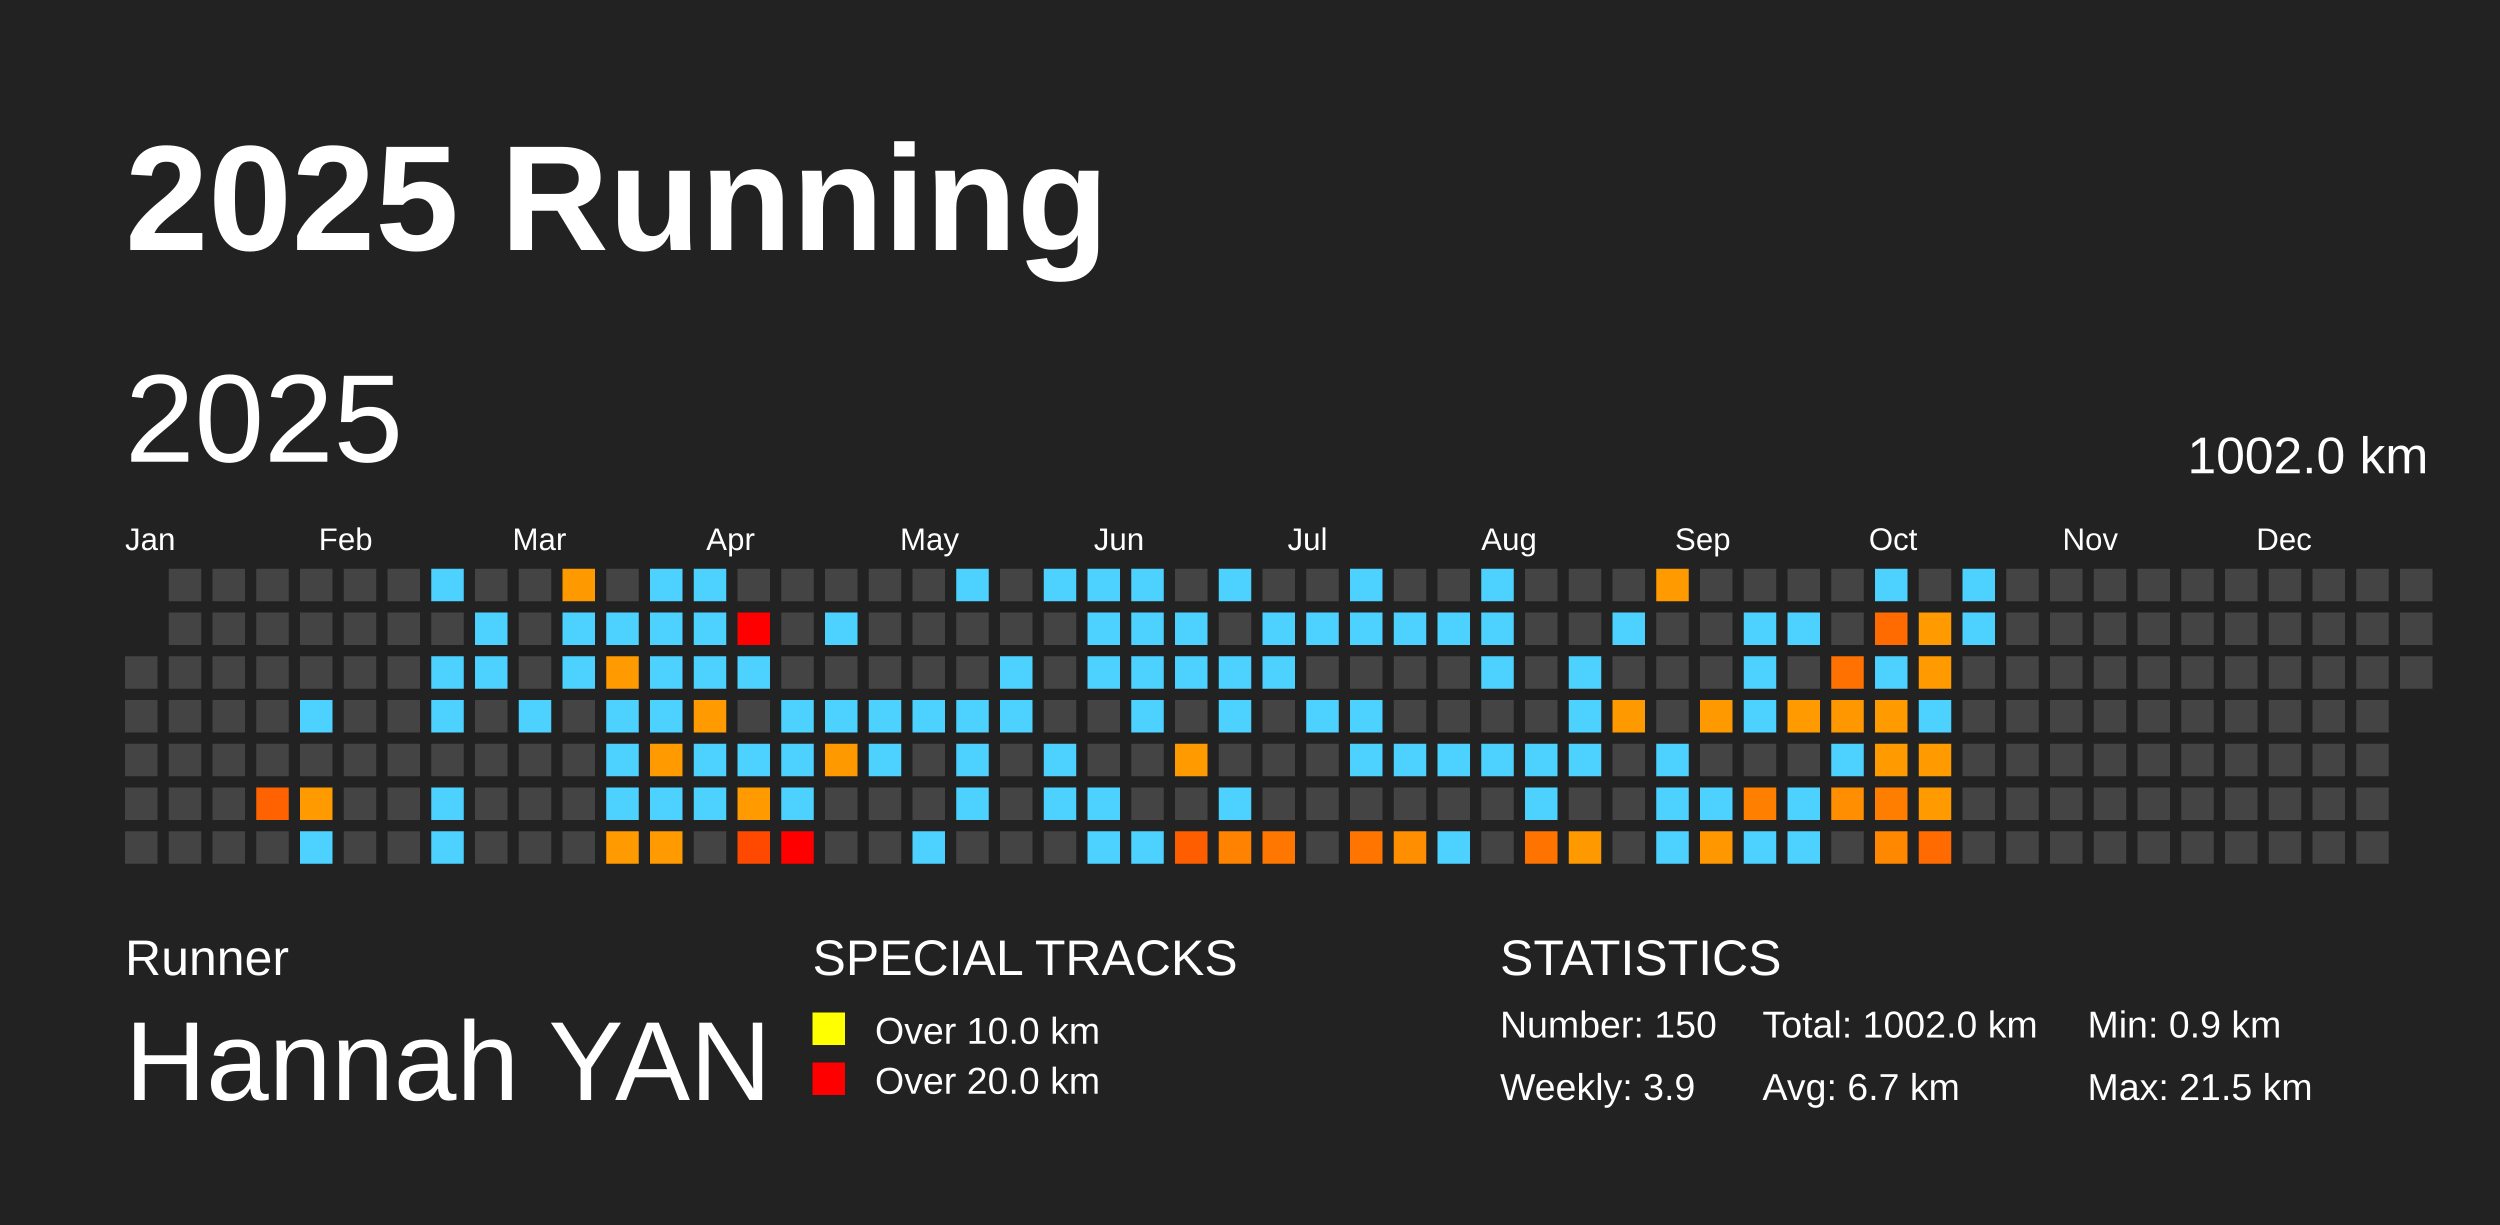
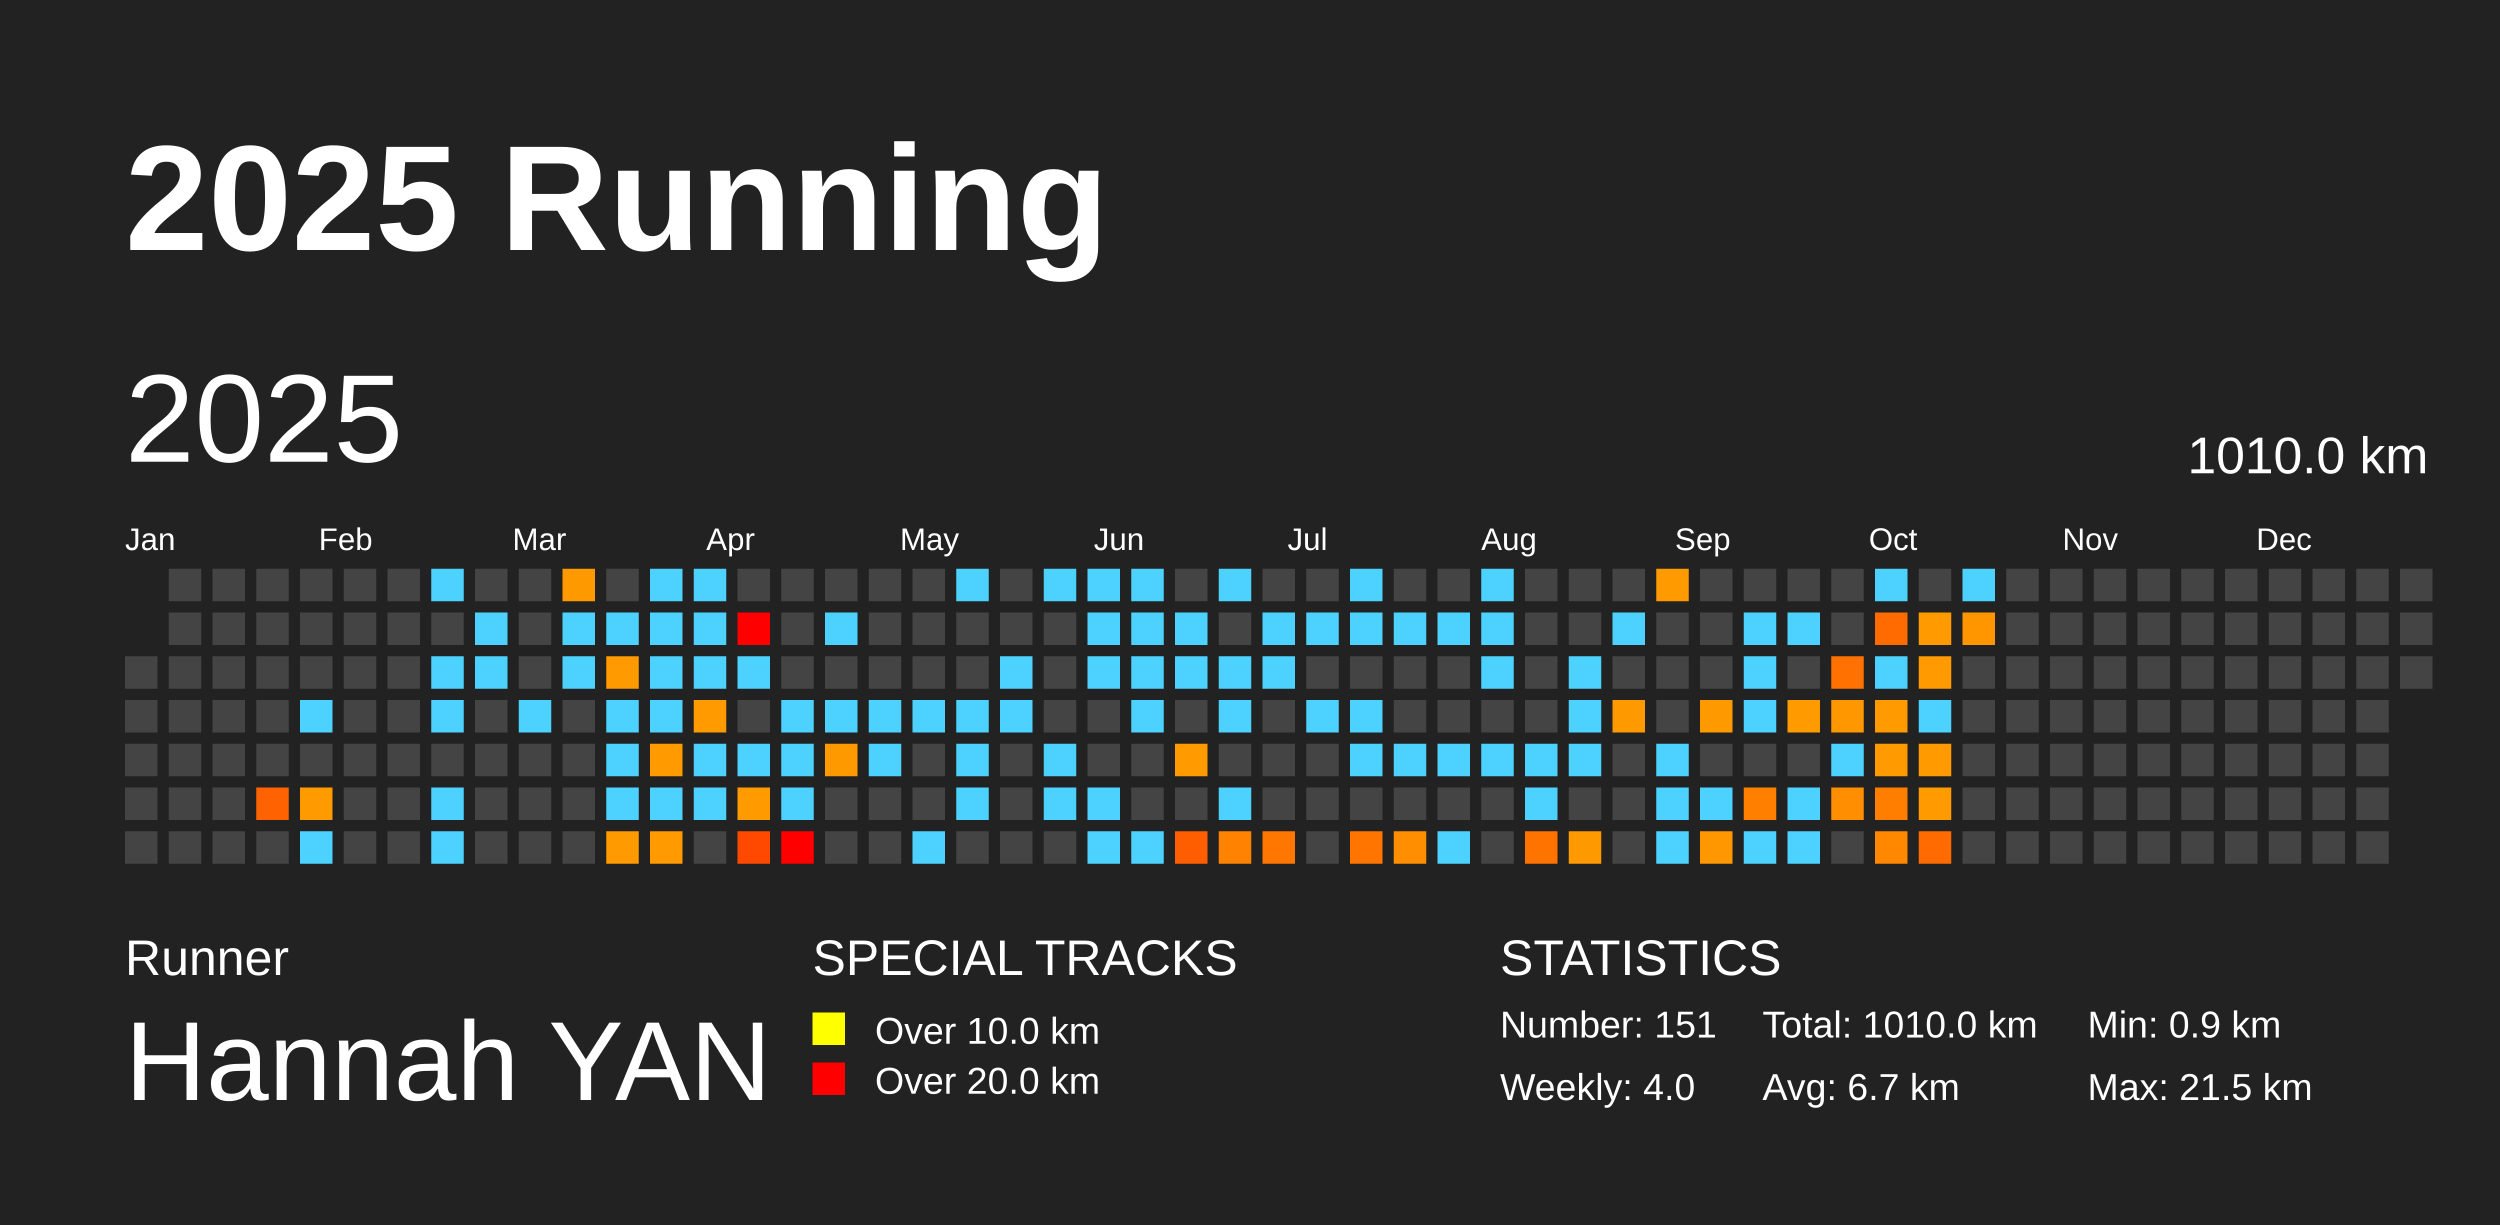
<svg xmlns="http://www.w3.org/2000/svg" baseProfile="full" height="98mm" version="1.1" viewBox="0,0,200,98" width="200mm">
  <defs />
  <rect fill="#222222" height="98" width="200" x="0" y="0" />
  <text fill="#FFFFFF" style="font-size:12px; font-family:Arial; font-weight:bold;" x="10" y="20">2025 Running</text>
  <text fill="#FFFFFF" style="font-size:4px; font-family:Arial" x="10" y="78">Runner</text>
  <text fill="#FFFFFF" style="font-size:9px; font-family:Arial" x="10" y="88">Hannah YAN</text>
  <text fill="#FFFFFF" style="font-size:4px; font-family:Arial" x="65" y="78">SPECIAL TRACKS</text>
  <rect fill="yellow" height="2.6" width="2.6" x="65" y="81" />
  <text fill="#FFFFFF" style="font-size:3px; font-family:Arial" x="70" y="83.5">Over 10.0 km</text>
  <rect fill="red" height="2.6" width="2.6" x="65" y="85" />
  <text fill="#FFFFFF" style="font-size:3px; font-family:Arial" x="70" y="87.5">Over 20.0 km</text>
  <text fill="#FFFFFF" style="font-size:4px; font-family:Arial" x="120" y="78">STATISTICS</text>
-   <text fill="#FFFFFF" style="font-size:3px; font-family:Arial" x="120" y="83">Number: 150</text>
-   <text fill="#FFFFFF" style="font-size:3px; font-family:Arial" x="120" y="88">Weekly: 3.9</text>
-   <text fill="#FFFFFF" style="font-size:3px; font-family:Arial" x="141" y="83">Total: 1002.0 km</text>
+   <text fill="#FFFFFF" style="font-size:3px; font-family:Arial" x="120" y="83">Number: 151</text>
+   <text fill="#FFFFFF" style="font-size:3px; font-family:Arial" x="120" y="88">Weekly: 4.0</text>
+   <text fill="#FFFFFF" style="font-size:3px; font-family:Arial" x="141" y="83">Total: 1010.0 km</text>
  <text fill="#FFFFFF" style="font-size:3px; font-family:Arial" x="141" y="88">Avg: 6.7 km</text>
  <text fill="#FFFFFF" style="font-size:3px; font-family:Arial" x="167" y="83">Min: 0.9 km</text>
  <text fill="#FFFFFF" style="font-size:3px; font-family:Arial" x="167" y="88">Max: 21.5 km</text>
  <text dominant-baseline="hanging" fill="#FFFFFF" style="font-size:10.0px; font-family:Arial;" x="10" y="30">2025</text>
-   <text dominant-baseline="hanging" fill="#FFFFFF" style="font-size:4.125px; font-family:Arial;" x="175" y="35">1002.0 km</text>
+   <text dominant-baseline="hanging" fill="#FFFFFF" style="font-size:4.125px; font-family:Arial;" x="175" y="35">1010.0 km</text>
  <text fill="#FFFFFF" style="font-size:2.5px; font-family:Arial" x="10.0" y="44">Jan</text>
  <text fill="#FFFFFF" style="font-size:2.5px; font-family:Arial" x="25.5" y="44">Feb</text>
  <text fill="#FFFFFF" style="font-size:2.5px; font-family:Arial" x="41.0" y="44">Mar</text>
  <text fill="#FFFFFF" style="font-size:2.5px; font-family:Arial" x="56.5" y="44">Apr</text>
  <text fill="#FFFFFF" style="font-size:2.5px; font-family:Arial" x="72.0" y="44">May</text>
  <text fill="#FFFFFF" style="font-size:2.5px; font-family:Arial" x="87.5" y="44">Jun</text>
  <text fill="#FFFFFF" style="font-size:2.5px; font-family:Arial" x="103.0" y="44">Jul</text>
  <text fill="#FFFFFF" style="font-size:2.5px; font-family:Arial" x="118.5" y="44">Aug</text>
  <text fill="#FFFFFF" style="font-size:2.5px; font-family:Arial" x="134.0" y="44">Sep</text>
  <text fill="#FFFFFF" style="font-size:2.5px; font-family:Arial" x="149.5" y="44">Oct</text>
  <text fill="#FFFFFF" style="font-size:2.5px; font-family:Arial" x="165.0" y="44">Nov</text>
  <text fill="#FFFFFF" style="font-size:2.5px; font-family:Arial" x="180.5" y="44">Dec</text>
  <rect fill="#444444" height="2.6" width="2.6" x="10.0" y="52.5" />
  <rect fill="#444444" height="2.6" width="2.6" x="10.0" y="56.0" />
  <rect fill="#444444" height="2.6" width="2.6" x="10.0" y="59.5" />
  <rect fill="#444444" height="2.6" width="2.6" x="10.0" y="63.0" />
  <rect fill="#444444" height="2.6" width="2.6" x="10.0" y="66.5" />
  <rect fill="#444444" height="2.6" width="2.6" x="13.5" y="45.5" />
  <rect fill="#444444" height="2.6" width="2.6" x="13.5" y="49.0" />
  <rect fill="#444444" height="2.6" width="2.6" x="13.5" y="52.5" />
  <rect fill="#444444" height="2.6" width="2.6" x="13.5" y="56.0" />
  <rect fill="#444444" height="2.6" width="2.6" x="13.5" y="59.5" />
  <rect fill="#444444" height="2.6" width="2.6" x="13.5" y="63.0" />
  <rect fill="#444444" height="2.6" width="2.6" x="13.5" y="66.5" />
  <rect fill="#444444" height="2.6" width="2.6" x="17.0" y="45.5" />
  <rect fill="#444444" height="2.6" width="2.6" x="17.0" y="49.0" />
  <rect fill="#444444" height="2.6" width="2.6" x="17.0" y="52.5" />
  <rect fill="#444444" height="2.6" width="2.6" x="17.0" y="56.0" />
  <rect fill="#444444" height="2.6" width="2.6" x="17.0" y="59.5" />
  <rect fill="#444444" height="2.6" width="2.6" x="17.0" y="63.0" />
  <rect fill="#444444" height="2.6" width="2.6" x="17.0" y="66.5" />
  <rect fill="#444444" height="2.6" width="2.6" x="20.5" y="45.5" />
  <rect fill="#444444" height="2.6" width="2.6" x="20.5" y="49.0" />
  <rect fill="#444444" height="2.6" width="2.6" x="20.5" y="52.5" />
  <rect fill="#444444" height="2.6" width="2.6" x="20.5" y="56.0" />
  <rect fill="#444444" height="2.6" width="2.6" x="20.5" y="59.5" />
  <rect fill="#ff6200" height="2.6" width="2.6" x="20.5" y="63.0" />
  <rect fill="#444444" height="2.6" width="2.6" x="20.5" y="66.5" />
  <rect fill="#444444" height="2.6" width="2.6" x="24.0" y="45.5" />
  <rect fill="#444444" height="2.6" width="2.6" x="24.0" y="49.0" />
  <rect fill="#444444" height="2.6" width="2.6" x="24.0" y="52.5" />
  <rect fill="#4dd2ff" height="2.6" width="2.6" x="24.0" y="56.0" />
  <rect fill="#444444" height="2.6" width="2.6" x="24.0" y="59.5" />
  <rect fill="#ff9a00" height="2.6" width="2.6" x="24.0" y="63.0" />
  <rect fill="#4dd2ff" height="2.6" width="2.6" x="24.0" y="66.5" />
  <rect fill="#444444" height="2.6" width="2.6" x="27.5" y="45.5" />
  <rect fill="#444444" height="2.6" width="2.6" x="27.5" y="49.0" />
  <rect fill="#444444" height="2.6" width="2.6" x="27.5" y="52.5" />
  <rect fill="#444444" height="2.6" width="2.6" x="27.5" y="56.0" />
  <rect fill="#444444" height="2.6" width="2.6" x="27.5" y="59.5" />
  <rect fill="#444444" height="2.6" width="2.6" x="27.5" y="63.0" />
  <rect fill="#444444" height="2.6" width="2.6" x="27.5" y="66.5" />
  <rect fill="#444444" height="2.6" width="2.6" x="31.0" y="45.5" />
  <rect fill="#444444" height="2.6" width="2.6" x="31.0" y="49.0" />
  <rect fill="#444444" height="2.6" width="2.6" x="31.0" y="52.5" />
  <rect fill="#444444" height="2.6" width="2.6" x="31.0" y="56.0" />
  <rect fill="#444444" height="2.6" width="2.6" x="31.0" y="59.5" />
  <rect fill="#444444" height="2.6" width="2.6" x="31.0" y="63.0" />
  <rect fill="#444444" height="2.6" width="2.6" x="31.0" y="66.5" />
  <rect fill="#4dd2ff" height="2.6" width="2.6" x="34.5" y="45.5" />
  <rect fill="#444444" height="2.6" width="2.6" x="34.5" y="49.0" />
  <rect fill="#4dd2ff" height="2.6" width="2.6" x="34.5" y="52.5" />
  <rect fill="#4dd2ff" height="2.6" width="2.6" x="34.5" y="56.0" />
  <rect fill="#444444" height="2.6" width="2.6" x="34.5" y="59.5" />
  <rect fill="#4dd2ff" height="2.6" width="2.6" x="34.5" y="63.0" />
  <rect fill="#4dd2ff" height="2.6" width="2.6" x="34.5" y="66.5" />
  <rect fill="#444444" height="2.6" width="2.6" x="38.0" y="45.5" />
  <rect fill="#4dd2ff" height="2.6" width="2.6" x="38.0" y="49.0" />
  <rect fill="#4dd2ff" height="2.6" width="2.6" x="38.0" y="52.5" />
  <rect fill="#444444" height="2.6" width="2.6" x="38.0" y="56.0" />
  <rect fill="#444444" height="2.6" width="2.6" x="38.0" y="59.5" />
  <rect fill="#444444" height="2.6" width="2.6" x="38.0" y="63.0" />
  <rect fill="#444444" height="2.6" width="2.6" x="38.0" y="66.5" />
  <rect fill="#444444" height="2.6" width="2.6" x="41.5" y="45.5" />
  <rect fill="#444444" height="2.6" width="2.6" x="41.5" y="49.0" />
  <rect fill="#444444" height="2.6" width="2.6" x="41.5" y="52.5" />
  <rect fill="#4dd2ff" height="2.6" width="2.6" x="41.5" y="56.0" />
  <rect fill="#444444" height="2.6" width="2.6" x="41.5" y="59.5" />
  <rect fill="#444444" height="2.6" width="2.6" x="41.5" y="63.0" />
  <rect fill="#444444" height="2.6" width="2.6" x="41.5" y="66.5" />
  <rect fill="#ff9900" height="2.6" width="2.6" x="45.0" y="45.5" />
  <rect fill="#4dd2ff" height="2.6" width="2.6" x="45.0" y="49.0" />
  <rect fill="#4dd2ff" height="2.6" width="2.6" x="45.0" y="52.5" />
  <rect fill="#444444" height="2.6" width="2.6" x="45.0" y="56.0" />
  <rect fill="#444444" height="2.6" width="2.6" x="45.0" y="59.5" />
  <rect fill="#444444" height="2.6" width="2.6" x="45.0" y="63.0" />
  <rect fill="#444444" height="2.6" width="2.6" x="45.0" y="66.5" />
  <rect fill="#444444" height="2.6" width="2.6" x="48.5" y="45.5" />
  <rect fill="#4dd2ff" height="2.6" width="2.6" x="48.5" y="49.0" />
  <rect fill="#ff9a00" height="2.6" width="2.6" x="48.5" y="52.5" />
  <rect fill="#4dd2ff" height="2.6" width="2.6" x="48.5" y="56.0" />
  <rect fill="#4dd2ff" height="2.6" width="2.6" x="48.5" y="59.5" />
  <rect fill="#4dd2ff" height="2.6" width="2.6" x="48.5" y="63.0" />
  <rect fill="#ff9a00" height="2.6" width="2.6" x="48.5" y="66.5" />
  <rect fill="#4dd2ff" height="2.6" width="2.6" x="52.0" y="45.5" />
  <rect fill="#4dd2ff" height="2.6" width="2.6" x="52.0" y="49.0" />
  <rect fill="#4dd2ff" height="2.6" width="2.6" x="52.0" y="52.5" />
  <rect fill="#4dd2ff" height="2.6" width="2.6" x="52.0" y="56.0" />
  <rect fill="#ff9a00" height="2.6" width="2.6" x="52.0" y="59.5" />
  <rect fill="#4dd2ff" height="2.6" width="2.6" x="52.0" y="63.0" />
  <rect fill="#ff9a00" height="2.6" width="2.6" x="52.0" y="66.5" />
  <rect fill="#4dd2ff" height="2.6" width="2.6" x="55.5" y="45.5" />
  <rect fill="#4dd2ff" height="2.6" width="2.6" x="55.5" y="49.0" />
  <rect fill="#4dd2ff" height="2.6" width="2.6" x="55.5" y="52.5" />
  <rect fill="#ff9a00" height="2.6" width="2.6" x="55.5" y="56.0" />
  <rect fill="#4dd2ff" height="2.6" width="2.6" x="55.5" y="59.5" />
  <rect fill="#4dd2ff" height="2.6" width="2.6" x="55.5" y="63.0" />
  <rect fill="#444444" height="2.6" width="2.6" x="55.5" y="66.5" />
  <rect fill="#444444" height="2.6" width="2.6" x="59.0" y="45.5" />
  <rect fill="red" height="2.6" width="2.6" x="59.0" y="49.0" />
  <rect fill="#4dd2ff" height="2.6" width="2.6" x="59.0" y="52.5" />
  <rect fill="#444444" height="2.6" width="2.6" x="59.0" y="56.0" />
  <rect fill="#4dd2ff" height="2.6" width="2.6" x="59.0" y="59.5" />
  <rect fill="#ff9a00" height="2.6" width="2.6" x="59.0" y="63.0" />
  <rect fill="#ff4900" height="2.6" width="2.6" x="59.0" y="66.5" />
  <rect fill="#444444" height="2.6" width="2.6" x="62.5" y="45.5" />
  <rect fill="#444444" height="2.6" width="2.6" x="62.5" y="49.0" />
  <rect fill="#444444" height="2.6" width="2.6" x="62.5" y="52.5" />
  <rect fill="#4dd2ff" height="2.6" width="2.6" x="62.5" y="56.0" />
  <rect fill="#4dd2ff" height="2.6" width="2.6" x="62.5" y="59.5" />
  <rect fill="#4dd2ff" height="2.6" width="2.6" x="62.5" y="63.0" />
  <rect fill="red" height="2.6" width="2.6" x="62.5" y="66.5" />
  <rect fill="#444444" height="2.6" width="2.6" x="66.0" y="45.5" />
  <rect fill="#4dd2ff" height="2.6" width="2.6" x="66.0" y="49.0" />
  <rect fill="#444444" height="2.6" width="2.6" x="66.0" y="52.5" />
  <rect fill="#4dd2ff" height="2.6" width="2.6" x="66.0" y="56.0" />
  <rect fill="#ff9900" height="2.6" width="2.6" x="66.0" y="59.5" />
  <rect fill="#444444" height="2.6" width="2.6" x="66.0" y="63.0" />
  <rect fill="#444444" height="2.6" width="2.6" x="66.0" y="66.5" />
  <rect fill="#444444" height="2.6" width="2.6" x="69.5" y="45.5" />
  <rect fill="#444444" height="2.6" width="2.6" x="69.5" y="49.0" />
  <rect fill="#444444" height="2.6" width="2.6" x="69.5" y="52.5" />
  <rect fill="#4dd2ff" height="2.6" width="2.6" x="69.5" y="56.0" />
  <rect fill="#4dd2ff" height="2.6" width="2.6" x="69.5" y="59.5" />
  <rect fill="#444444" height="2.6" width="2.6" x="69.5" y="63.0" />
  <rect fill="#444444" height="2.6" width="2.6" x="69.5" y="66.5" />
  <rect fill="#444444" height="2.6" width="2.6" x="73.0" y="45.5" />
  <rect fill="#444444" height="2.6" width="2.6" x="73.0" y="49.0" />
  <rect fill="#444444" height="2.6" width="2.6" x="73.0" y="52.5" />
  <rect fill="#4dd2ff" height="2.6" width="2.6" x="73.0" y="56.0" />
  <rect fill="#444444" height="2.6" width="2.6" x="73.0" y="59.5" />
  <rect fill="#444444" height="2.6" width="2.6" x="73.0" y="63.0" />
  <rect fill="#4dd2ff" height="2.6" width="2.6" x="73.0" y="66.5" />
  <rect fill="#4dd2ff" height="2.6" width="2.6" x="76.5" y="45.5" />
  <rect fill="#444444" height="2.6" width="2.6" x="76.5" y="49.0" />
  <rect fill="#444444" height="2.6" width="2.6" x="76.5" y="52.5" />
  <rect fill="#4dd2ff" height="2.6" width="2.6" x="76.5" y="56.0" />
  <rect fill="#4dd2ff" height="2.6" width="2.6" x="76.5" y="59.5" />
  <rect fill="#4dd2ff" height="2.6" width="2.6" x="76.5" y="63.0" />
  <rect fill="#444444" height="2.6" width="2.6" x="76.5" y="66.5" />
  <rect fill="#444444" height="2.6" width="2.6" x="80.0" y="45.5" />
  <rect fill="#444444" height="2.6" width="2.6" x="80.0" y="49.0" />
  <rect fill="#4dd2ff" height="2.6" width="2.6" x="80.0" y="52.5" />
  <rect fill="#4dd2ff" height="2.6" width="2.6" x="80.0" y="56.0" />
  <rect fill="#444444" height="2.6" width="2.6" x="80.0" y="59.5" />
  <rect fill="#444444" height="2.6" width="2.6" x="80.0" y="63.0" />
  <rect fill="#444444" height="2.6" width="2.6" x="80.0" y="66.5" />
  <rect fill="#4dd2ff" height="2.6" width="2.6" x="83.5" y="45.5" />
  <rect fill="#444444" height="2.6" width="2.6" x="83.5" y="49.0" />
  <rect fill="#444444" height="2.6" width="2.6" x="83.5" y="52.5" />
  <rect fill="#444444" height="2.6" width="2.6" x="83.5" y="56.0" />
  <rect fill="#4dd2ff" height="2.6" width="2.6" x="83.5" y="59.5" />
  <rect fill="#4dd2ff" height="2.6" width="2.6" x="83.5" y="63.0" />
  <rect fill="#444444" height="2.6" width="2.6" x="83.5" y="66.5" />
  <rect fill="#4dd2ff" height="2.6" width="2.6" x="87.0" y="45.5" />
  <rect fill="#4dd2ff" height="2.6" width="2.6" x="87.0" y="49.0" />
  <rect fill="#4dd2ff" height="2.6" width="2.6" x="87.0" y="52.5" />
  <rect fill="#444444" height="2.6" width="2.6" x="87.0" y="56.0" />
  <rect fill="#444444" height="2.6" width="2.6" x="87.0" y="59.5" />
  <rect fill="#4dd2ff" height="2.6" width="2.6" x="87.0" y="63.0" />
  <rect fill="#4dd2ff" height="2.6" width="2.6" x="87.0" y="66.5" />
  <rect fill="#4dd2ff" height="2.6" width="2.6" x="90.5" y="45.5" />
  <rect fill="#4dd2ff" height="2.6" width="2.6" x="90.5" y="49.0" />
  <rect fill="#4dd2ff" height="2.6" width="2.6" x="90.5" y="52.5" />
  <rect fill="#4dd2ff" height="2.6" width="2.6" x="90.5" y="56.0" />
  <rect fill="#444444" height="2.6" width="2.6" x="90.5" y="59.5" />
  <rect fill="#444444" height="2.6" width="2.6" x="90.5" y="63.0" />
  <rect fill="#4dd2ff" height="2.6" width="2.6" x="90.5" y="66.5" />
  <rect fill="#444444" height="2.6" width="2.6" x="94.0" y="45.5" />
  <rect fill="#4dd2ff" height="2.6" width="2.6" x="94.0" y="49.0" />
  <rect fill="#4dd2ff" height="2.6" width="2.6" x="94.0" y="52.5" />
  <rect fill="#444444" height="2.6" width="2.6" x="94.0" y="56.0" />
  <rect fill="#ff9a00" height="2.6" width="2.6" x="94.0" y="59.5" />
  <rect fill="#444444" height="2.6" width="2.6" x="94.0" y="63.0" />
  <rect fill="#ff5e00" height="2.6" width="2.6" x="94.0" y="66.5" />
  <rect fill="#4dd2ff" height="2.6" width="2.6" x="97.5" y="45.5" />
  <rect fill="#444444" height="2.6" width="2.6" x="97.5" y="49.0" />
  <rect fill="#4dd2ff" height="2.6" width="2.6" x="97.5" y="52.5" />
  <rect fill="#4dd2ff" height="2.6" width="2.6" x="97.5" y="56.0" />
  <rect fill="#444444" height="2.6" width="2.6" x="97.5" y="59.5" />
  <rect fill="#4dd2ff" height="2.6" width="2.6" x="97.5" y="63.0" />
  <rect fill="#ff8200" height="2.6" width="2.6" x="97.5" y="66.5" />
  <rect fill="#444444" height="2.6" width="2.6" x="101.0" y="45.5" />
  <rect fill="#4dd2ff" height="2.6" width="2.6" x="101.0" y="49.0" />
  <rect fill="#4dd2ff" height="2.6" width="2.6" x="101.0" y="52.5" />
  <rect fill="#444444" height="2.6" width="2.6" x="101.0" y="56.0" />
  <rect fill="#444444" height="2.6" width="2.6" x="101.0" y="59.5" />
  <rect fill="#444444" height="2.6" width="2.6" x="101.0" y="63.0" />
  <rect fill="#ff7600" height="2.6" width="2.6" x="101.0" y="66.5" />
  <rect fill="#444444" height="2.6" width="2.6" x="104.5" y="45.5" />
  <rect fill="#4dd2ff" height="2.6" width="2.6" x="104.5" y="49.0" />
  <rect fill="#444444" height="2.6" width="2.6" x="104.5" y="52.5" />
  <rect fill="#4dd2ff" height="2.6" width="2.6" x="104.5" y="56.0" />
  <rect fill="#444444" height="2.6" width="2.6" x="104.5" y="59.5" />
  <rect fill="#444444" height="2.6" width="2.6" x="104.5" y="63.0" />
  <rect fill="#444444" height="2.6" width="2.6" x="104.5" y="66.5" />
  <rect fill="#4dd2ff" height="2.6" width="2.6" x="108.0" y="45.5" />
  <rect fill="#4dd2ff" height="2.6" width="2.6" x="108.0" y="49.0" />
  <rect fill="#444444" height="2.6" width="2.6" x="108.0" y="52.5" />
  <rect fill="#4dd2ff" height="2.6" width="2.6" x="108.0" y="56.0" />
  <rect fill="#4dd2ff" height="2.6" width="2.6" x="108.0" y="59.5" />
  <rect fill="#444444" height="2.6" width="2.6" x="108.0" y="63.0" />
  <rect fill="#ff7500" height="2.6" width="2.6" x="108.0" y="66.5" />
  <rect fill="#444444" height="2.6" width="2.6" x="111.5" y="45.5" />
  <rect fill="#4dd2ff" height="2.6" width="2.6" x="111.5" y="49.0" />
  <rect fill="#444444" height="2.6" width="2.6" x="111.5" y="52.5" />
  <rect fill="#444444" height="2.6" width="2.6" x="111.5" y="56.0" />
  <rect fill="#4dd2ff" height="2.6" width="2.6" x="111.5" y="59.5" />
  <rect fill="#444444" height="2.6" width="2.6" x="111.5" y="63.0" />
  <rect fill="#ff8e00" height="2.6" width="2.6" x="111.5" y="66.5" />
  <rect fill="#444444" height="2.6" width="2.6" x="115.0" y="45.5" />
  <rect fill="#4dd2ff" height="2.6" width="2.6" x="115.0" y="49.0" />
  <rect fill="#444444" height="2.6" width="2.6" x="115.0" y="52.5" />
  <rect fill="#444444" height="2.6" width="2.6" x="115.0" y="56.0" />
  <rect fill="#4dd2ff" height="2.6" width="2.6" x="115.0" y="59.5" />
  <rect fill="#444444" height="2.6" width="2.6" x="115.0" y="63.0" />
  <rect fill="#4dd2ff" height="2.6" width="2.6" x="115.0" y="66.5" />
  <rect fill="#4dd2ff" height="2.6" width="2.6" x="118.5" y="45.5" />
  <rect fill="#4dd2ff" height="2.6" width="2.6" x="118.5" y="49.0" />
  <rect fill="#4dd2ff" height="2.6" width="2.6" x="118.5" y="52.5" />
  <rect fill="#444444" height="2.6" width="2.6" x="118.5" y="56.0" />
  <rect fill="#4dd2ff" height="2.6" width="2.6" x="118.5" y="59.5" />
  <rect fill="#444444" height="2.6" width="2.6" x="118.5" y="63.0" />
  <rect fill="#444444" height="2.6" width="2.6" x="118.5" y="66.5" />
  <rect fill="#444444" height="2.6" width="2.6" x="122.0" y="45.5" />
  <rect fill="#444444" height="2.6" width="2.6" x="122.0" y="49.0" />
  <rect fill="#444444" height="2.6" width="2.6" x="122.0" y="52.5" />
  <rect fill="#444444" height="2.6" width="2.6" x="122.0" y="56.0" />
  <rect fill="#4dd2ff" height="2.6" width="2.6" x="122.0" y="59.5" />
  <rect fill="#4dd2ff" height="2.6" width="2.6" x="122.0" y="63.0" />
  <rect fill="#ff7300" height="2.6" width="2.6" x="122.0" y="66.5" />
  <rect fill="#444444" height="2.6" width="2.6" x="125.5" y="45.5" />
  <rect fill="#444444" height="2.6" width="2.6" x="125.5" y="49.0" />
  <rect fill="#4dd2ff" height="2.6" width="2.6" x="125.5" y="52.5" />
  <rect fill="#4dd2ff" height="2.6" width="2.6" x="125.5" y="56.0" />
  <rect fill="#4dd2ff" height="2.6" width="2.6" x="125.5" y="59.5" />
  <rect fill="#444444" height="2.6" width="2.6" x="125.5" y="63.0" />
  <rect fill="#ff9900" height="2.6" width="2.6" x="125.5" y="66.5" />
  <rect fill="#444444" height="2.6" width="2.6" x="129.0" y="45.5" />
  <rect fill="#4dd2ff" height="2.6" width="2.6" x="129.0" y="49.0" />
  <rect fill="#444444" height="2.6" width="2.6" x="129.0" y="52.5" />
  <rect fill="#ff9900" height="2.6" width="2.6" x="129.0" y="56.0" />
  <rect fill="#444444" height="2.6" width="2.6" x="129.0" y="59.5" />
  <rect fill="#444444" height="2.6" width="2.6" x="129.0" y="63.0" />
  <rect fill="#444444" height="2.6" width="2.6" x="129.0" y="66.5" />
  <rect fill="#ff9a00" height="2.6" width="2.6" x="132.5" y="45.5" />
  <rect fill="#444444" height="2.6" width="2.6" x="132.5" y="49.0" />
  <rect fill="#444444" height="2.6" width="2.6" x="132.5" y="52.5" />
  <rect fill="#444444" height="2.6" width="2.6" x="132.5" y="56.0" />
  <rect fill="#4dd2ff" height="2.6" width="2.6" x="132.5" y="59.5" />
  <rect fill="#4dd2ff" height="2.6" width="2.6" x="132.5" y="63.0" />
  <rect fill="#4dd2ff" height="2.6" width="2.6" x="132.5" y="66.5" />
  <rect fill="#444444" height="2.6" width="2.6" x="136.0" y="45.5" />
  <rect fill="#444444" height="2.6" width="2.6" x="136.0" y="49.0" />
  <rect fill="#444444" height="2.6" width="2.6" x="136.0" y="52.5" />
  <rect fill="#ff9900" height="2.6" width="2.6" x="136.0" y="56.0" />
  <rect fill="#444444" height="2.6" width="2.6" x="136.0" y="59.5" />
  <rect fill="#4dd2ff" height="2.6" width="2.6" x="136.0" y="63.0" />
  <rect fill="#ff9800" height="2.6" width="2.6" x="136.0" y="66.5" />
  <rect fill="#444444" height="2.6" width="2.6" x="139.5" y="45.5" />
  <rect fill="#4dd2ff" height="2.6" width="2.6" x="139.5" y="49.0" />
  <rect fill="#4dd2ff" height="2.6" width="2.6" x="139.5" y="52.5" />
  <rect fill="#4dd2ff" height="2.6" width="2.6" x="139.5" y="56.0" />
  <rect fill="#444444" height="2.6" width="2.6" x="139.5" y="59.5" />
  <rect fill="#ff8000" height="2.6" width="2.6" x="139.5" y="63.0" />
  <rect fill="#4dd2ff" height="2.6" width="2.6" x="139.5" y="66.5" />
  <rect fill="#444444" height="2.6" width="2.6" x="143.0" y="45.5" />
  <rect fill="#4dd2ff" height="2.6" width="2.6" x="143.0" y="49.0" />
  <rect fill="#444444" height="2.6" width="2.6" x="143.0" y="52.5" />
  <rect fill="#ff9a00" height="2.6" width="2.6" x="143.0" y="56.0" />
  <rect fill="#444444" height="2.6" width="2.6" x="143.0" y="59.5" />
  <rect fill="#4dd2ff" height="2.6" width="2.6" x="143.0" y="63.0" />
  <rect fill="#4dd2ff" height="2.6" width="2.6" x="143.0" y="66.5" />
  <rect fill="#444444" height="2.6" width="2.6" x="146.5" y="45.5" />
  <rect fill="#444444" height="2.6" width="2.6" x="146.5" y="49.0" />
  <rect fill="#ff7100" height="2.6" width="2.6" x="146.5" y="52.5" />
  <rect fill="#ff9700" height="2.6" width="2.6" x="146.5" y="56.0" />
  <rect fill="#4dd2ff" height="2.6" width="2.6" x="146.5" y="59.5" />
  <rect fill="#ff8e00" height="2.6" width="2.6" x="146.5" y="63.0" />
  <rect fill="#444444" height="2.6" width="2.6" x="146.5" y="66.5" />
  <rect fill="#4dd2ff" height="2.6" width="2.6" x="150.0" y="45.5" />
  <rect fill="#ff6b00" height="2.6" width="2.6" x="150.0" y="49.0" />
  <rect fill="#4dd2ff" height="2.6" width="2.6" x="150.0" y="52.5" />
  <rect fill="#ff9a00" height="2.6" width="2.6" x="150.0" y="56.0" />
  <rect fill="#ff9a00" height="2.6" width="2.6" x="150.0" y="59.5" />
  <rect fill="#ff7e00" height="2.6" width="2.6" x="150.0" y="63.0" />
  <rect fill="#ff8800" height="2.6" width="2.6" x="150.0" y="66.5" />
  <rect fill="#444444" height="2.6" width="2.6" x="153.5" y="45.5" />
  <rect fill="#ff9a00" height="2.6" width="2.6" x="153.5" y="49.0" />
  <rect fill="#ff9a00" height="2.6" width="2.6" x="153.5" y="52.5" />
  <rect fill="#4dd2ff" height="2.6" width="2.6" x="153.5" y="56.0" />
  <rect fill="#ff9a00" height="2.6" width="2.6" x="153.5" y="59.5" />
  <rect fill="#ff9a00" height="2.6" width="2.6" x="153.5" y="63.0" />
  <rect fill="#ff6b00" height="2.6" width="2.6" x="153.5" y="66.5" />
  <rect fill="#4dd2ff" height="2.6" width="2.6" x="157.0" y="45.5" />
-   <rect fill="#4dd2ff" height="2.6" width="2.6" x="157.0" y="49.0" />
+   <rect fill="#ff9600" height="2.6" width="2.6" x="157.0" y="49.0" />
  <rect fill="#444444" height="2.6" width="2.6" x="157.0" y="52.5" />
  <rect fill="#444444" height="2.6" width="2.6" x="157.0" y="56.0" />
  <rect fill="#444444" height="2.6" width="2.6" x="157.0" y="59.5" />
  <rect fill="#444444" height="2.6" width="2.6" x="157.0" y="63.0" />
  <rect fill="#444444" height="2.6" width="2.6" x="157.0" y="66.5" />
  <rect fill="#444444" height="2.6" width="2.6" x="160.5" y="45.5" />
  <rect fill="#444444" height="2.6" width="2.6" x="160.5" y="49.0" />
  <rect fill="#444444" height="2.6" width="2.6" x="160.5" y="52.5" />
  <rect fill="#444444" height="2.6" width="2.6" x="160.5" y="56.0" />
  <rect fill="#444444" height="2.6" width="2.6" x="160.5" y="59.5" />
  <rect fill="#444444" height="2.6" width="2.6" x="160.5" y="63.0" />
  <rect fill="#444444" height="2.6" width="2.6" x="160.5" y="66.5" />
  <rect fill="#444444" height="2.6" width="2.6" x="164.0" y="45.5" />
  <rect fill="#444444" height="2.6" width="2.6" x="164.0" y="49.0" />
  <rect fill="#444444" height="2.6" width="2.6" x="164.0" y="52.5" />
  <rect fill="#444444" height="2.6" width="2.6" x="164.0" y="56.0" />
  <rect fill="#444444" height="2.6" width="2.6" x="164.0" y="59.5" />
  <rect fill="#444444" height="2.6" width="2.6" x="164.0" y="63.0" />
  <rect fill="#444444" height="2.6" width="2.6" x="164.0" y="66.5" />
  <rect fill="#444444" height="2.6" width="2.6" x="167.5" y="45.5" />
  <rect fill="#444444" height="2.6" width="2.6" x="167.5" y="49.0" />
  <rect fill="#444444" height="2.6" width="2.6" x="167.5" y="52.5" />
  <rect fill="#444444" height="2.6" width="2.6" x="167.5" y="56.0" />
  <rect fill="#444444" height="2.6" width="2.6" x="167.5" y="59.5" />
  <rect fill="#444444" height="2.6" width="2.6" x="167.5" y="63.0" />
  <rect fill="#444444" height="2.6" width="2.6" x="167.5" y="66.5" />
  <rect fill="#444444" height="2.6" width="2.6" x="171.0" y="45.5" />
  <rect fill="#444444" height="2.6" width="2.6" x="171.0" y="49.0" />
  <rect fill="#444444" height="2.6" width="2.6" x="171.0" y="52.5" />
  <rect fill="#444444" height="2.6" width="2.6" x="171.0" y="56.0" />
  <rect fill="#444444" height="2.6" width="2.6" x="171.0" y="59.5" />
  <rect fill="#444444" height="2.6" width="2.6" x="171.0" y="63.0" />
  <rect fill="#444444" height="2.6" width="2.6" x="171.0" y="66.5" />
  <rect fill="#444444" height="2.6" width="2.6" x="174.5" y="45.5" />
  <rect fill="#444444" height="2.6" width="2.6" x="174.5" y="49.0" />
  <rect fill="#444444" height="2.6" width="2.6" x="174.5" y="52.5" />
  <rect fill="#444444" height="2.6" width="2.6" x="174.5" y="56.0" />
  <rect fill="#444444" height="2.6" width="2.6" x="174.5" y="59.5" />
  <rect fill="#444444" height="2.6" width="2.6" x="174.5" y="63.0" />
  <rect fill="#444444" height="2.6" width="2.6" x="174.5" y="66.5" />
  <rect fill="#444444" height="2.6" width="2.6" x="178.0" y="45.5" />
  <rect fill="#444444" height="2.6" width="2.6" x="178.0" y="49.0" />
  <rect fill="#444444" height="2.6" width="2.6" x="178.0" y="52.5" />
  <rect fill="#444444" height="2.6" width="2.6" x="178.0" y="56.0" />
  <rect fill="#444444" height="2.6" width="2.6" x="178.0" y="59.5" />
  <rect fill="#444444" height="2.6" width="2.6" x="178.0" y="63.0" />
  <rect fill="#444444" height="2.6" width="2.6" x="178.0" y="66.5" />
  <rect fill="#444444" height="2.6" width="2.6" x="181.5" y="45.5" />
  <rect fill="#444444" height="2.6" width="2.6" x="181.5" y="49.0" />
  <rect fill="#444444" height="2.6" width="2.6" x="181.5" y="52.5" />
  <rect fill="#444444" height="2.6" width="2.6" x="181.5" y="56.0" />
  <rect fill="#444444" height="2.6" width="2.6" x="181.5" y="59.5" />
  <rect fill="#444444" height="2.6" width="2.6" x="181.5" y="63.0" />
  <rect fill="#444444" height="2.6" width="2.6" x="181.5" y="66.5" />
  <rect fill="#444444" height="2.6" width="2.6" x="185.0" y="45.5" />
  <rect fill="#444444" height="2.6" width="2.6" x="185.0" y="49.0" />
  <rect fill="#444444" height="2.6" width="2.6" x="185.0" y="52.5" />
  <rect fill="#444444" height="2.6" width="2.6" x="185.0" y="56.0" />
  <rect fill="#444444" height="2.6" width="2.6" x="185.0" y="59.5" />
  <rect fill="#444444" height="2.6" width="2.6" x="185.0" y="63.0" />
  <rect fill="#444444" height="2.6" width="2.6" x="185.0" y="66.5" />
  <rect fill="#444444" height="2.6" width="2.6" x="188.5" y="45.5" />
  <rect fill="#444444" height="2.6" width="2.6" x="188.5" y="49.0" />
  <rect fill="#444444" height="2.6" width="2.6" x="188.5" y="52.5" />
  <rect fill="#444444" height="2.6" width="2.6" x="188.5" y="56.0" />
  <rect fill="#444444" height="2.6" width="2.6" x="188.5" y="59.5" />
  <rect fill="#444444" height="2.6" width="2.6" x="188.5" y="63.0" />
  <rect fill="#444444" height="2.6" width="2.6" x="188.5" y="66.5" />
  <rect fill="#444444" height="2.6" width="2.6" x="192.0" y="45.5" />
  <rect fill="#444444" height="2.6" width="2.6" x="192.0" y="49.0" />
  <rect fill="#444444" height="2.6" width="2.6" x="192.0" y="52.5" />
</svg>
